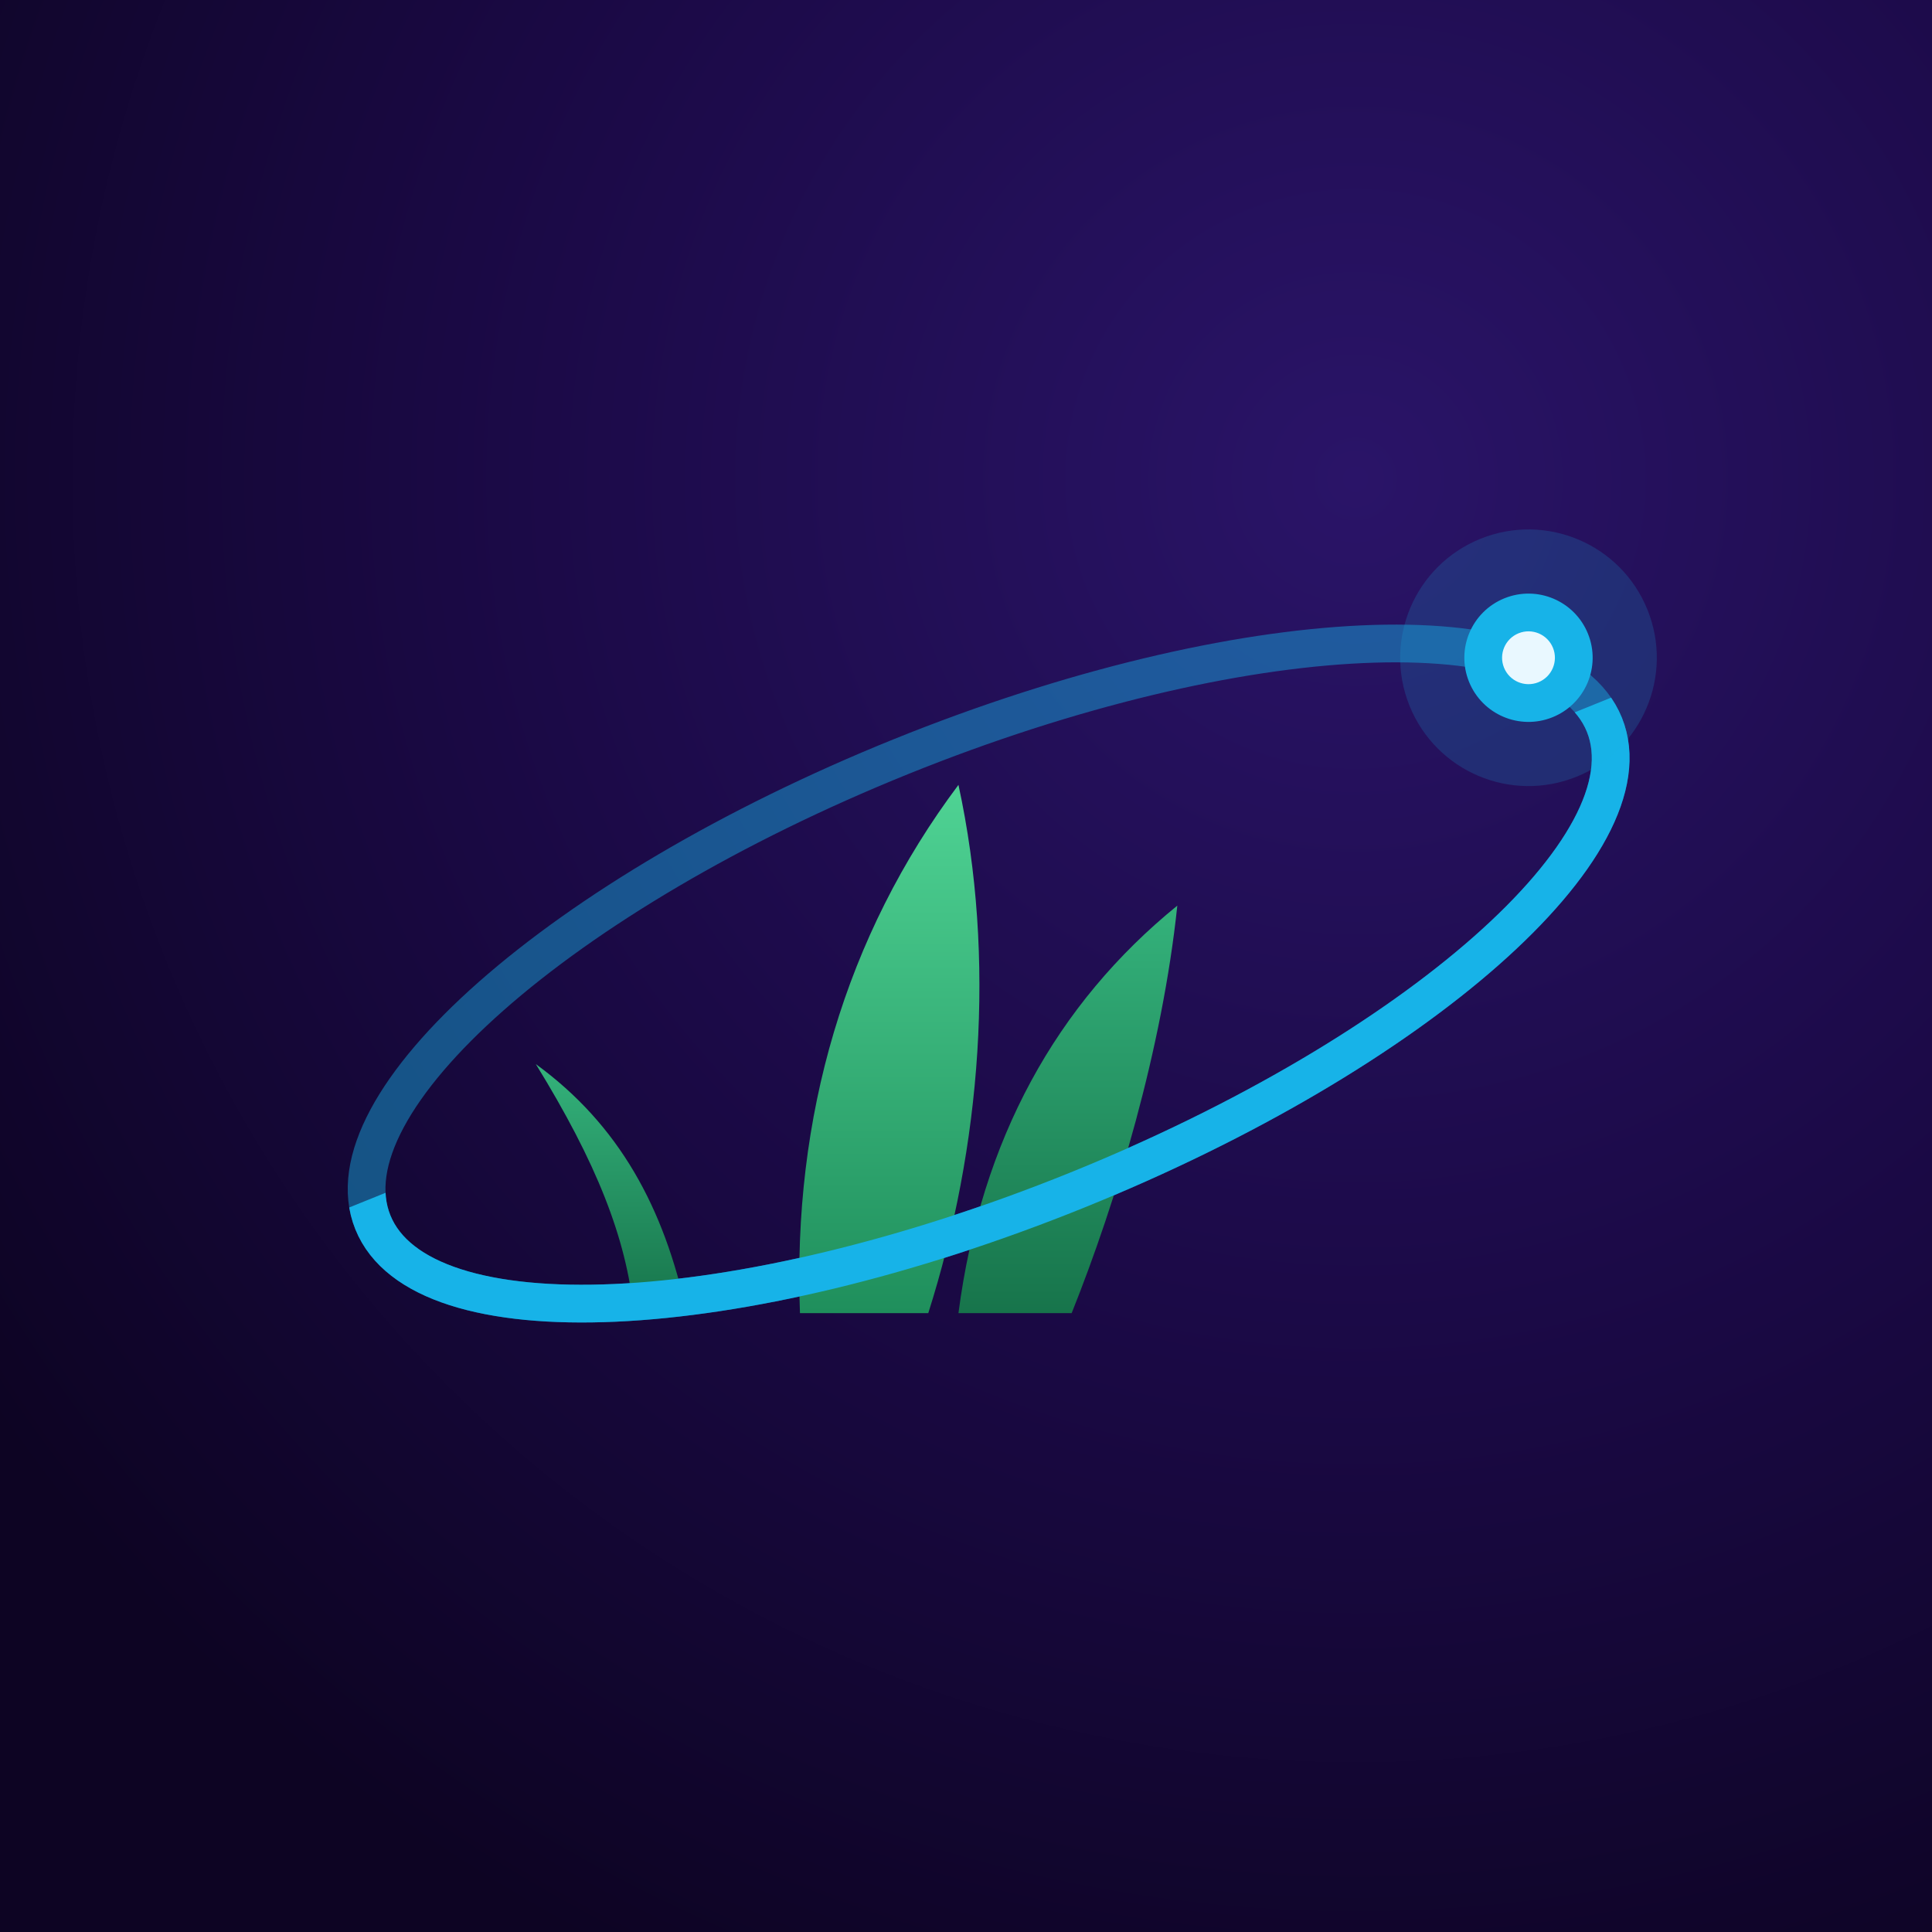
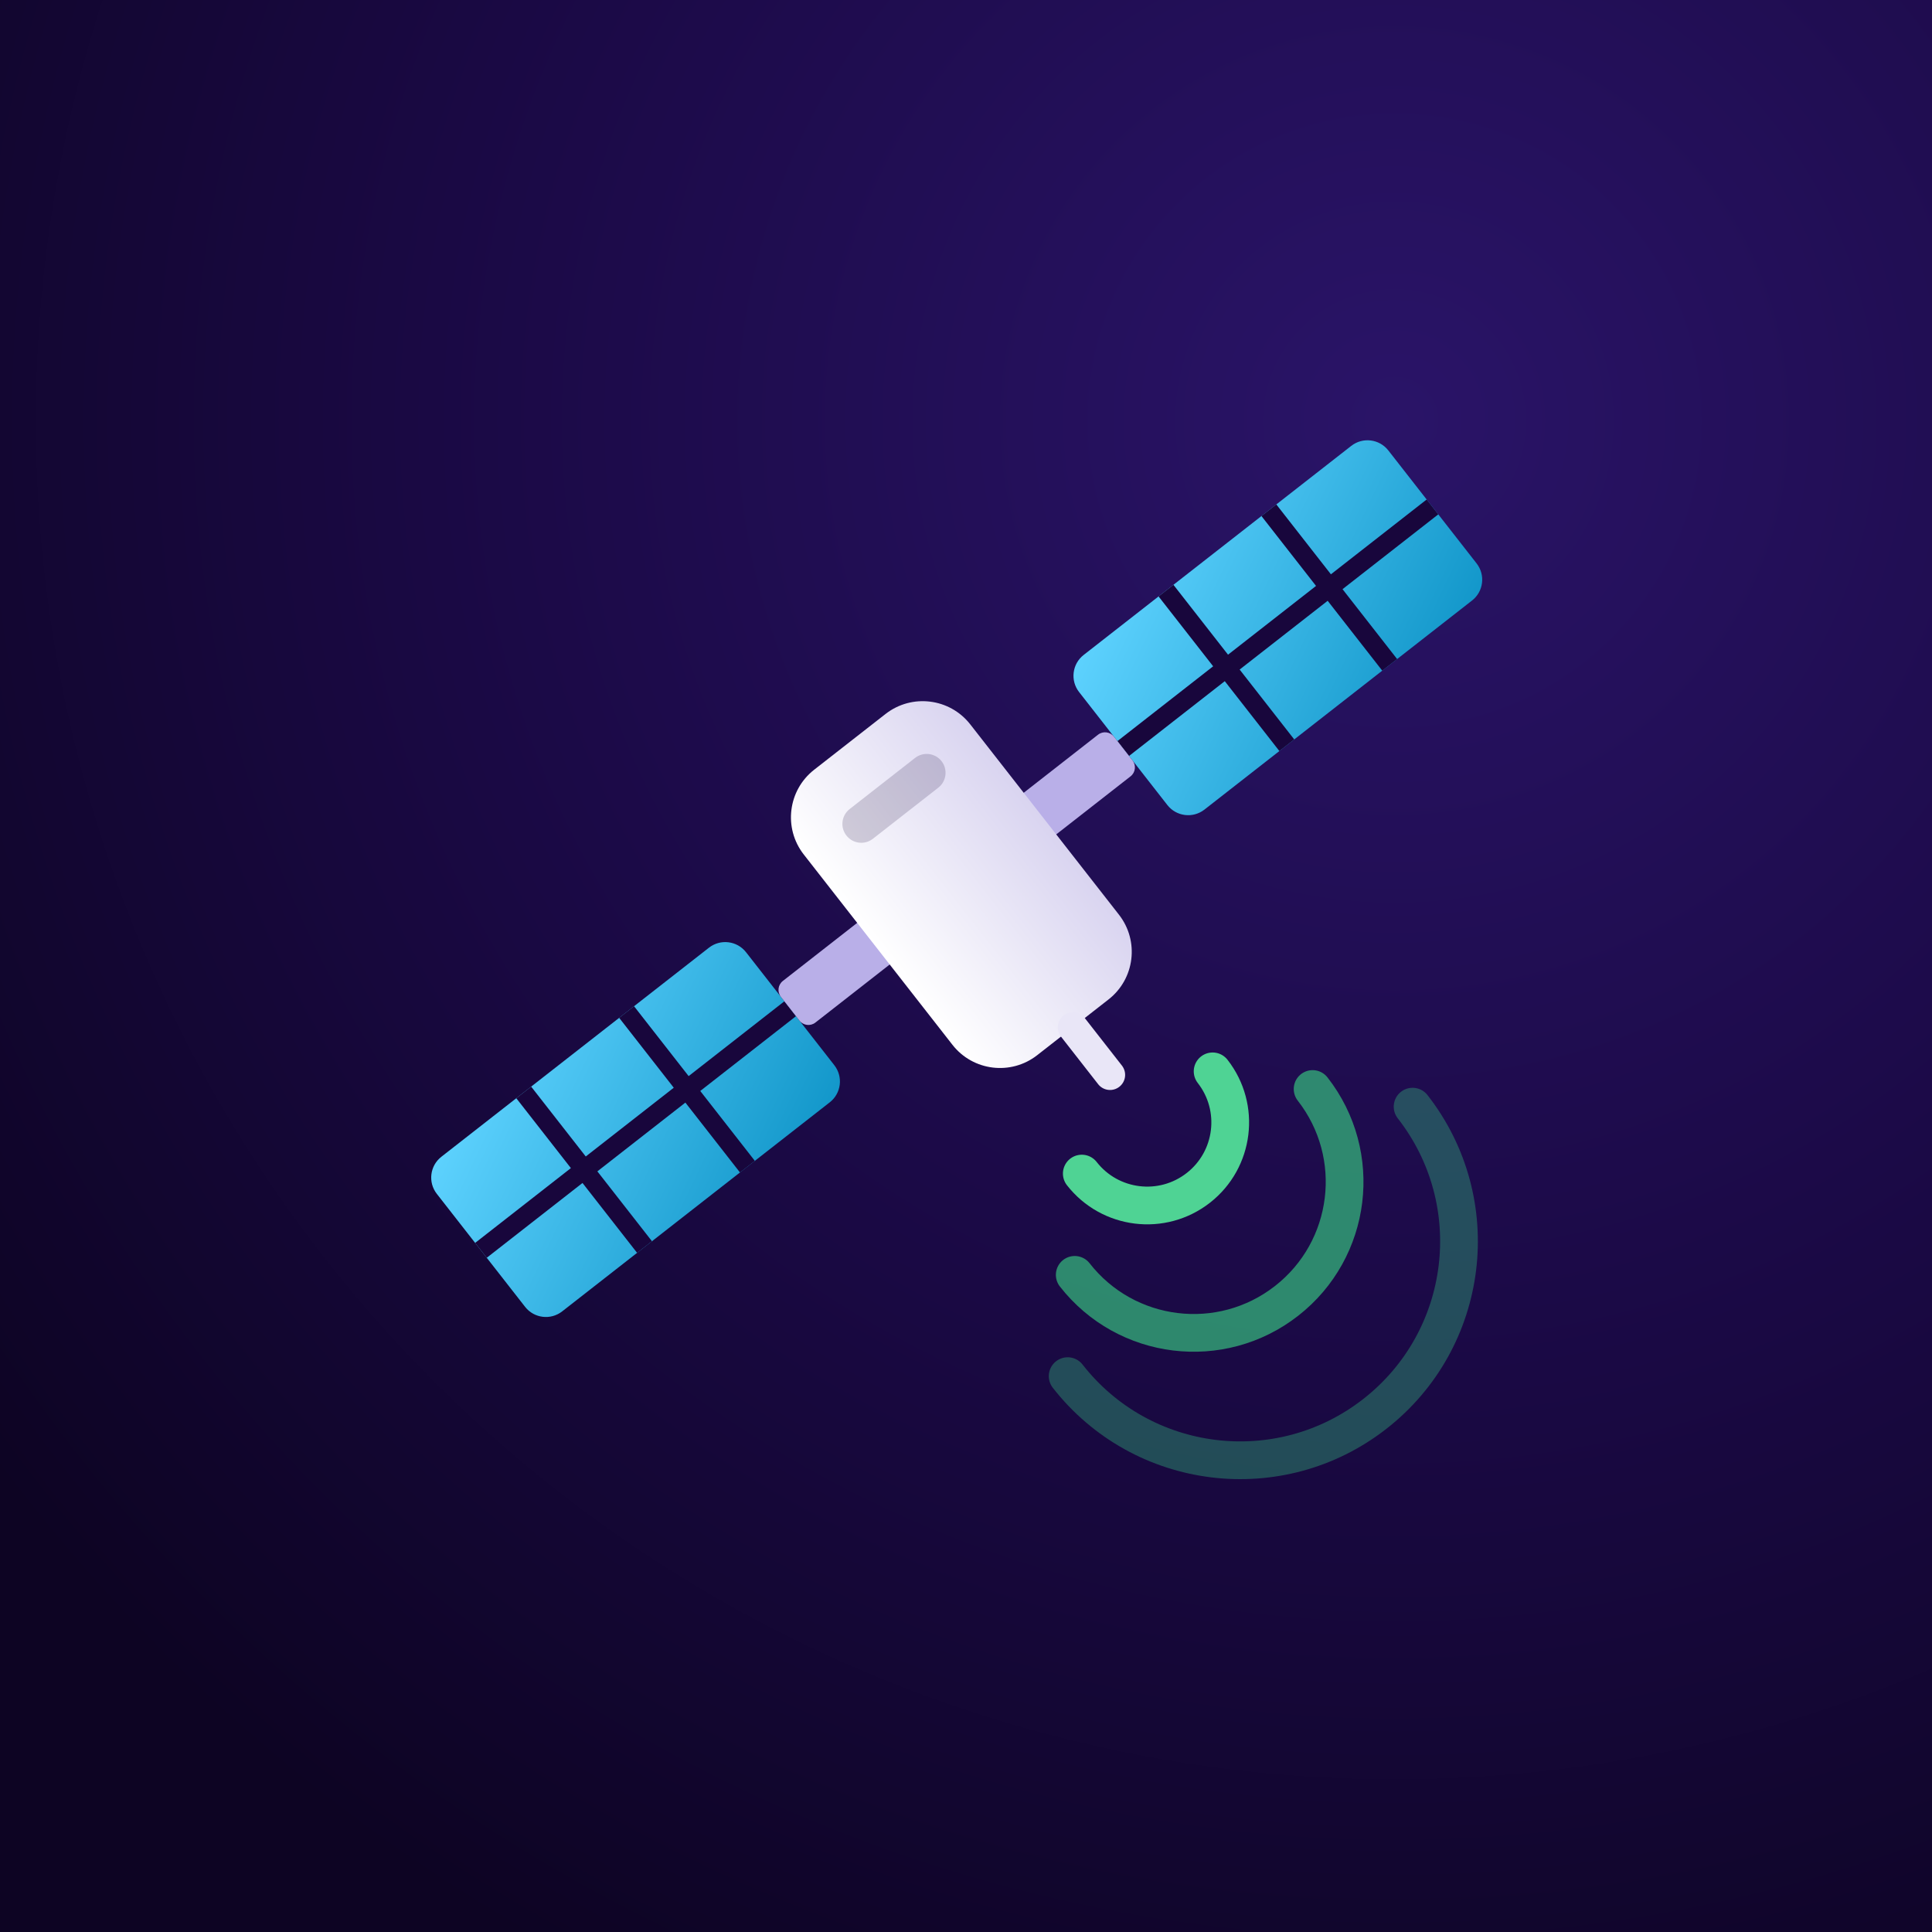
<svg xmlns="http://www.w3.org/2000/svg" viewBox="0 0 512 512">
  <defs>
-     <radialGradient id="bg" cx="70%" cy="25%" r="85%">
+     <radialGradient id="bg" cx="72%" cy="22%" r="90%">
      <stop offset="0" stop-color="#2a1468" />
      <stop offset=".55" stop-color="#1a0944" />
      <stop offset="1" stop-color="#0d0423" />
    </radialGradient>
-     <linearGradient id="g1" x1="0" y1="1" x2="0" y2="0">
-       <stop offset="0" stop-color="#1f8f5c" />
-       <stop offset="1" stop-color="#4fd394" />
+     <linearGradient id="pv" x1="0" y1="0" x2="1" y2="1">
+       <stop offset="0" stop-color="#5fd3ff" />
+       <stop offset="1" stop-color="#1196c9" />
    </linearGradient>
-     <linearGradient id="g2" x1="0" y1="1" x2="0" y2="0">
-       <stop offset="0" stop-color="#17744b" />
-       <stop offset="1" stop-color="#34b27b" />
+     <linearGradient id="body" x1="0" y1="0" x2="1" y2="0">
+       <stop offset="0" stop-color="#ffffff" />
+       <stop offset="1" stop-color="#d9d4f0" />
    </linearGradient>
-     <clipPath id="front">
-       <rect x="0" y="256" width="512" height="256" />
-     </clipPath>
  </defs>
  <rect width="512" height="512" fill="url(#bg)" />
-   <g transform="translate(6 -4)">
-     <ellipse cx="256" cy="262" rx="176" ry="62" fill="none" stroke="#17b3e8" stroke-opacity=".45" stroke-width="10" transform="rotate(-22 256 262)" />
-     <path d="M206 352 C204 300 218 252 248 212 C258 258 254 308 240 352 Z" fill="url(#g1)" />
-     <path d="M248 352 C254 306 274 270 306 244 C302 282 290 322 278 352 Z" fill="url(#g2)" />
-     <path d="M176 352 C170 324 158 302 136 286 C152 312 160 332 162 352 Z" fill="url(#g2)" />
-     <g clip-path="url(#front)" transform="rotate(-22 256 262)">
-       <ellipse cx="256" cy="262" rx="176" ry="62" fill="none" stroke="#17b3e8" stroke-width="10" />
-     </g>
-     <g transform="rotate(-22 256 262)">
-       <circle cx="420" cy="238" r="34" fill="#17b3e8" fill-opacity=".18" />
-       <circle cx="420" cy="238" r="17" fill="#17b3e8" />
-       <circle cx="420" cy="238" r="7" fill="#e9f8ff" />
-     </g>
+   <g transform="rotate(-38 256 236)">
+     <rect x="96" y="206" width="104" height="52" rx="7" fill="url(#pv)" />
+     <path d="M130.7 206 V258 M165.3 206 V258 M96 232 H200" stroke="#18063c" stroke-width="5" />
+     <rect x="312" y="206" width="104" height="52" rx="7" fill="url(#pv)" />
+     <path d="M346.7 206 V258 M381.3 206 V258 M312 232 H416" stroke="#18063c" stroke-width="5" />
+     <rect x="200" y="225" width="112" height="14" rx="3" fill="#b9afe8" />
+     <rect x="228" y="186" width="56" height="96" rx="16" fill="url(#body)" />
+     <rect x="240" y="200" width="32" height="10" rx="5" fill="#18063c" fill-opacity=".18" />
+     <path d="M256 282 v16" stroke="#e9e6f7" stroke-width="8" stroke-linecap="round" />
+     <path d="M234 314 a22 22 0 0 0 44 0" fill="none" stroke="#4fd394" stroke-width="10" stroke-linecap="round" />
+     <path d="M216 334 a40 40 0 0 0 80 0" fill="none" stroke="#34b27b" stroke-width="10" stroke-linecap="round" stroke-opacity=".75" />
+     <path d="M198 354 a58 58 0 0 0 116 0" fill="none" stroke="#34b27b" stroke-width="10" stroke-linecap="round" stroke-opacity=".4" />
  </g>
</svg>
